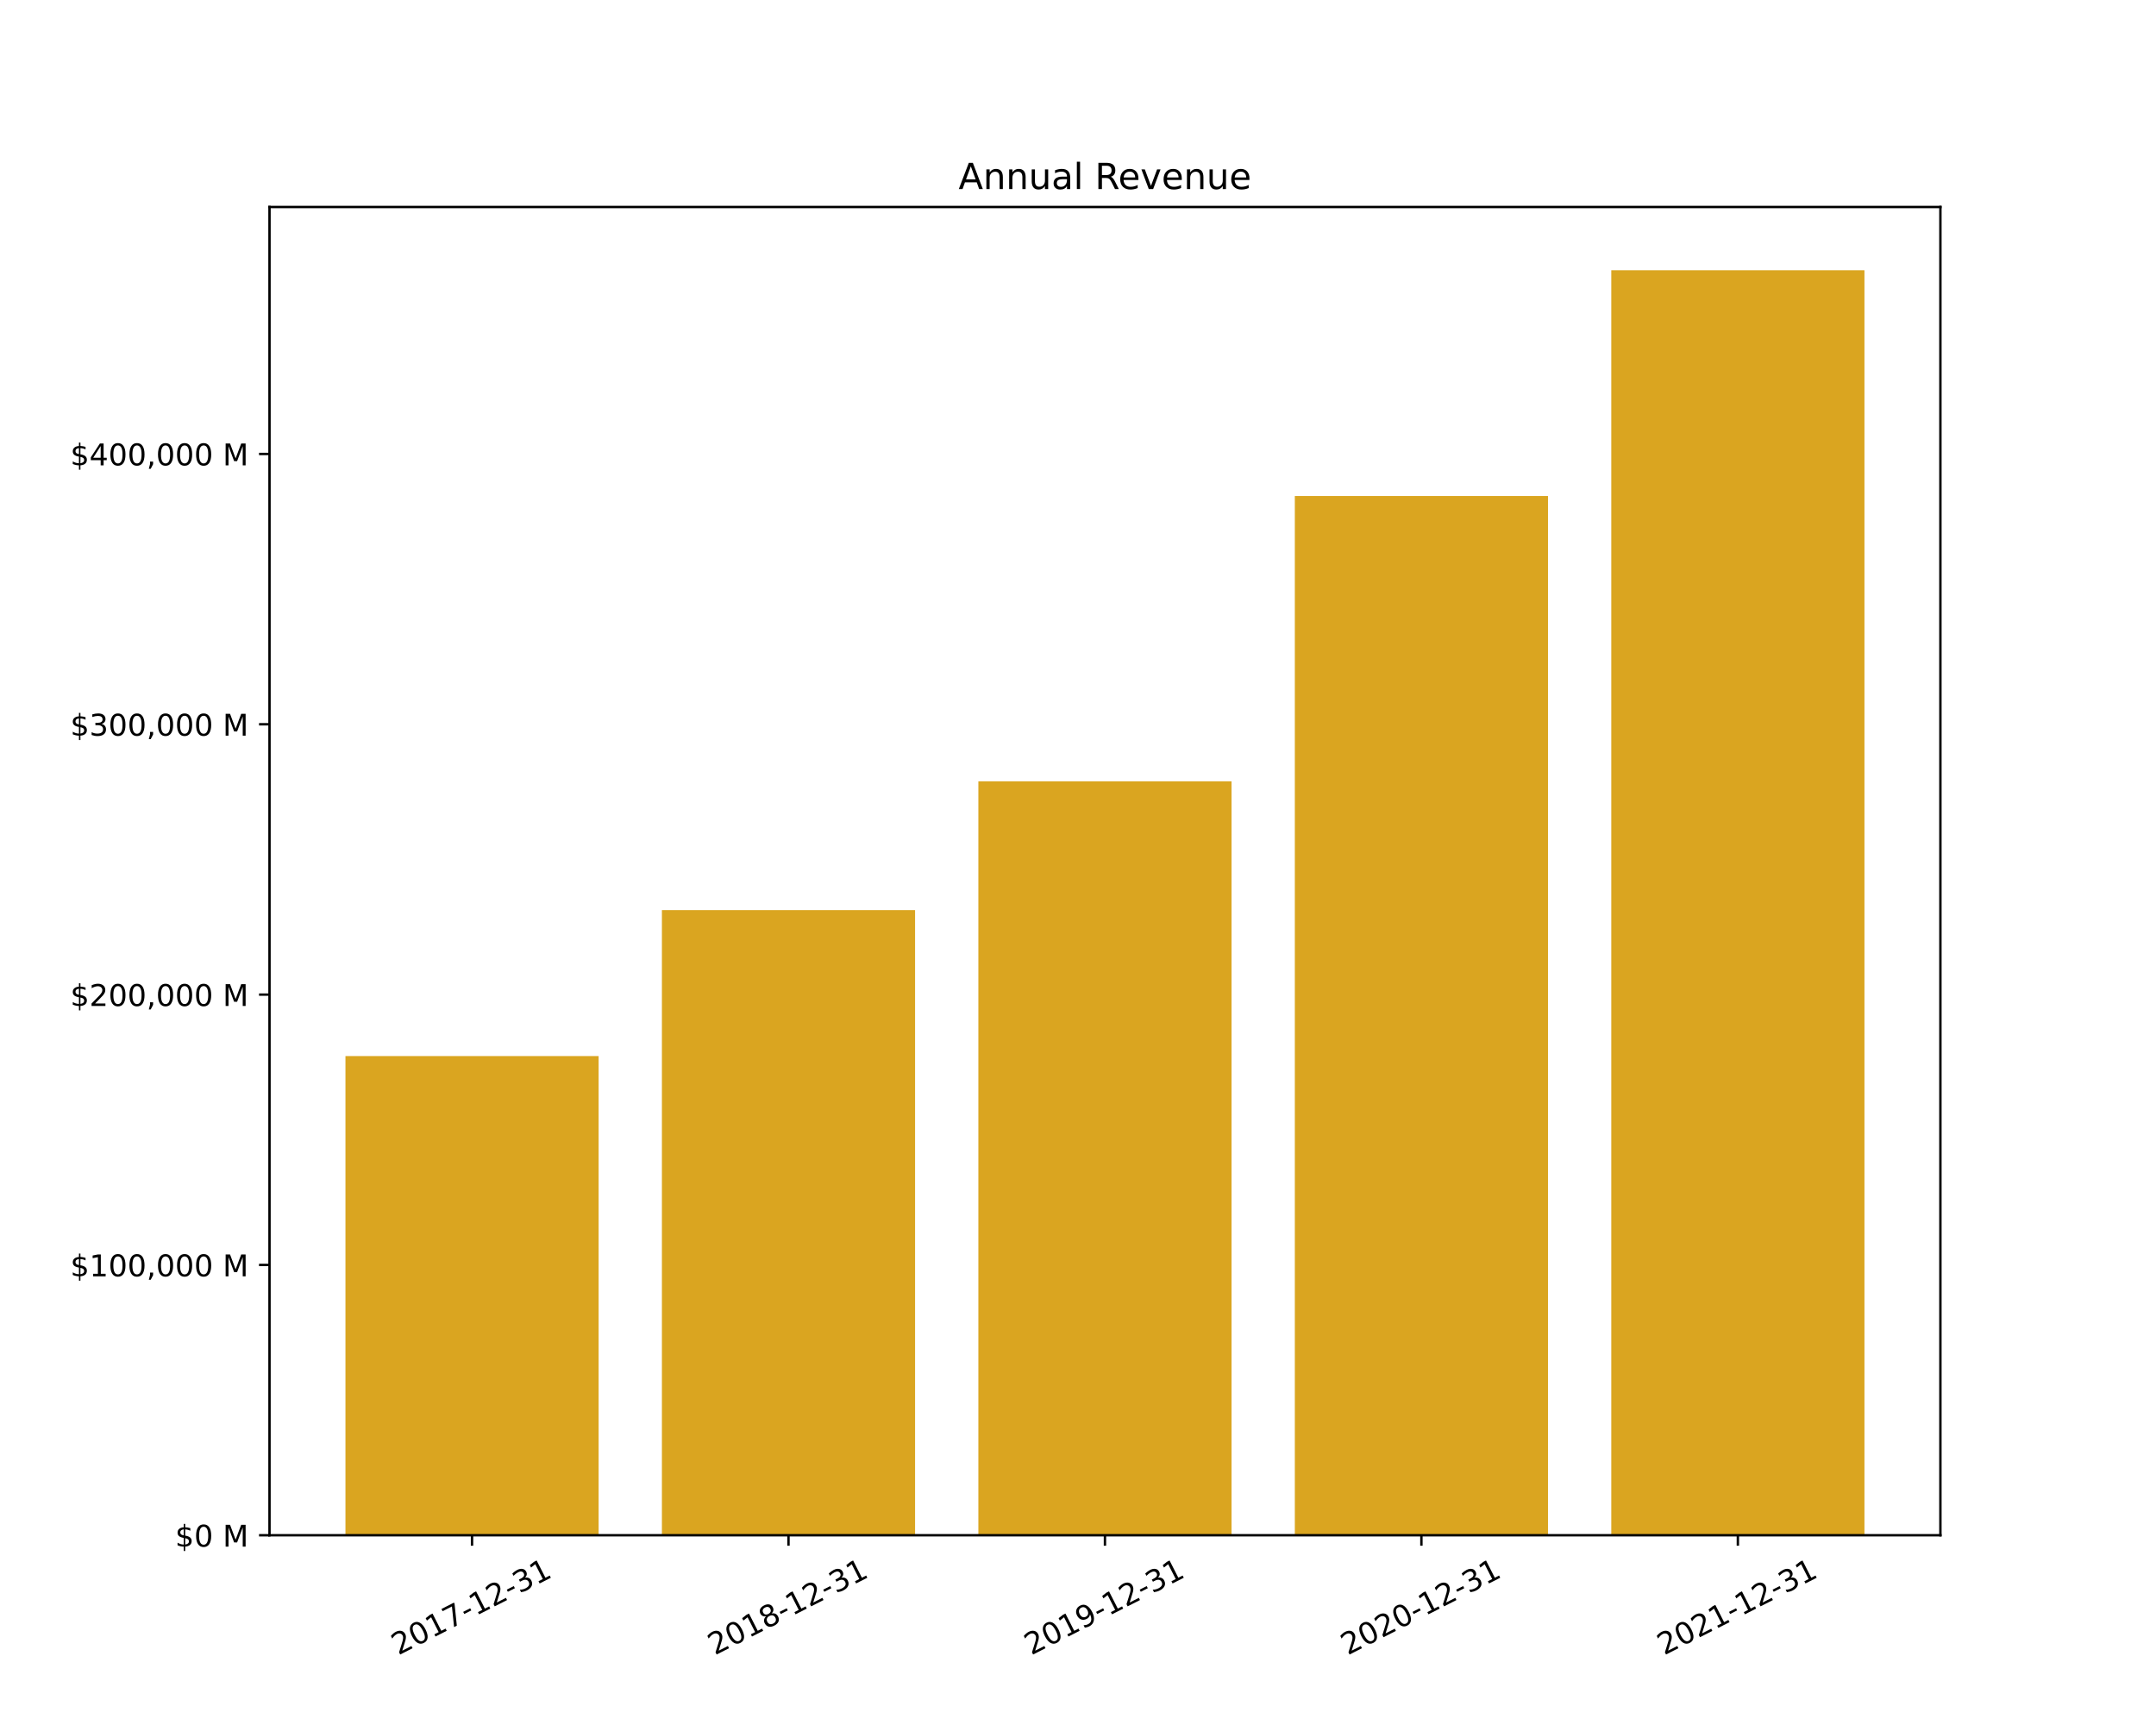
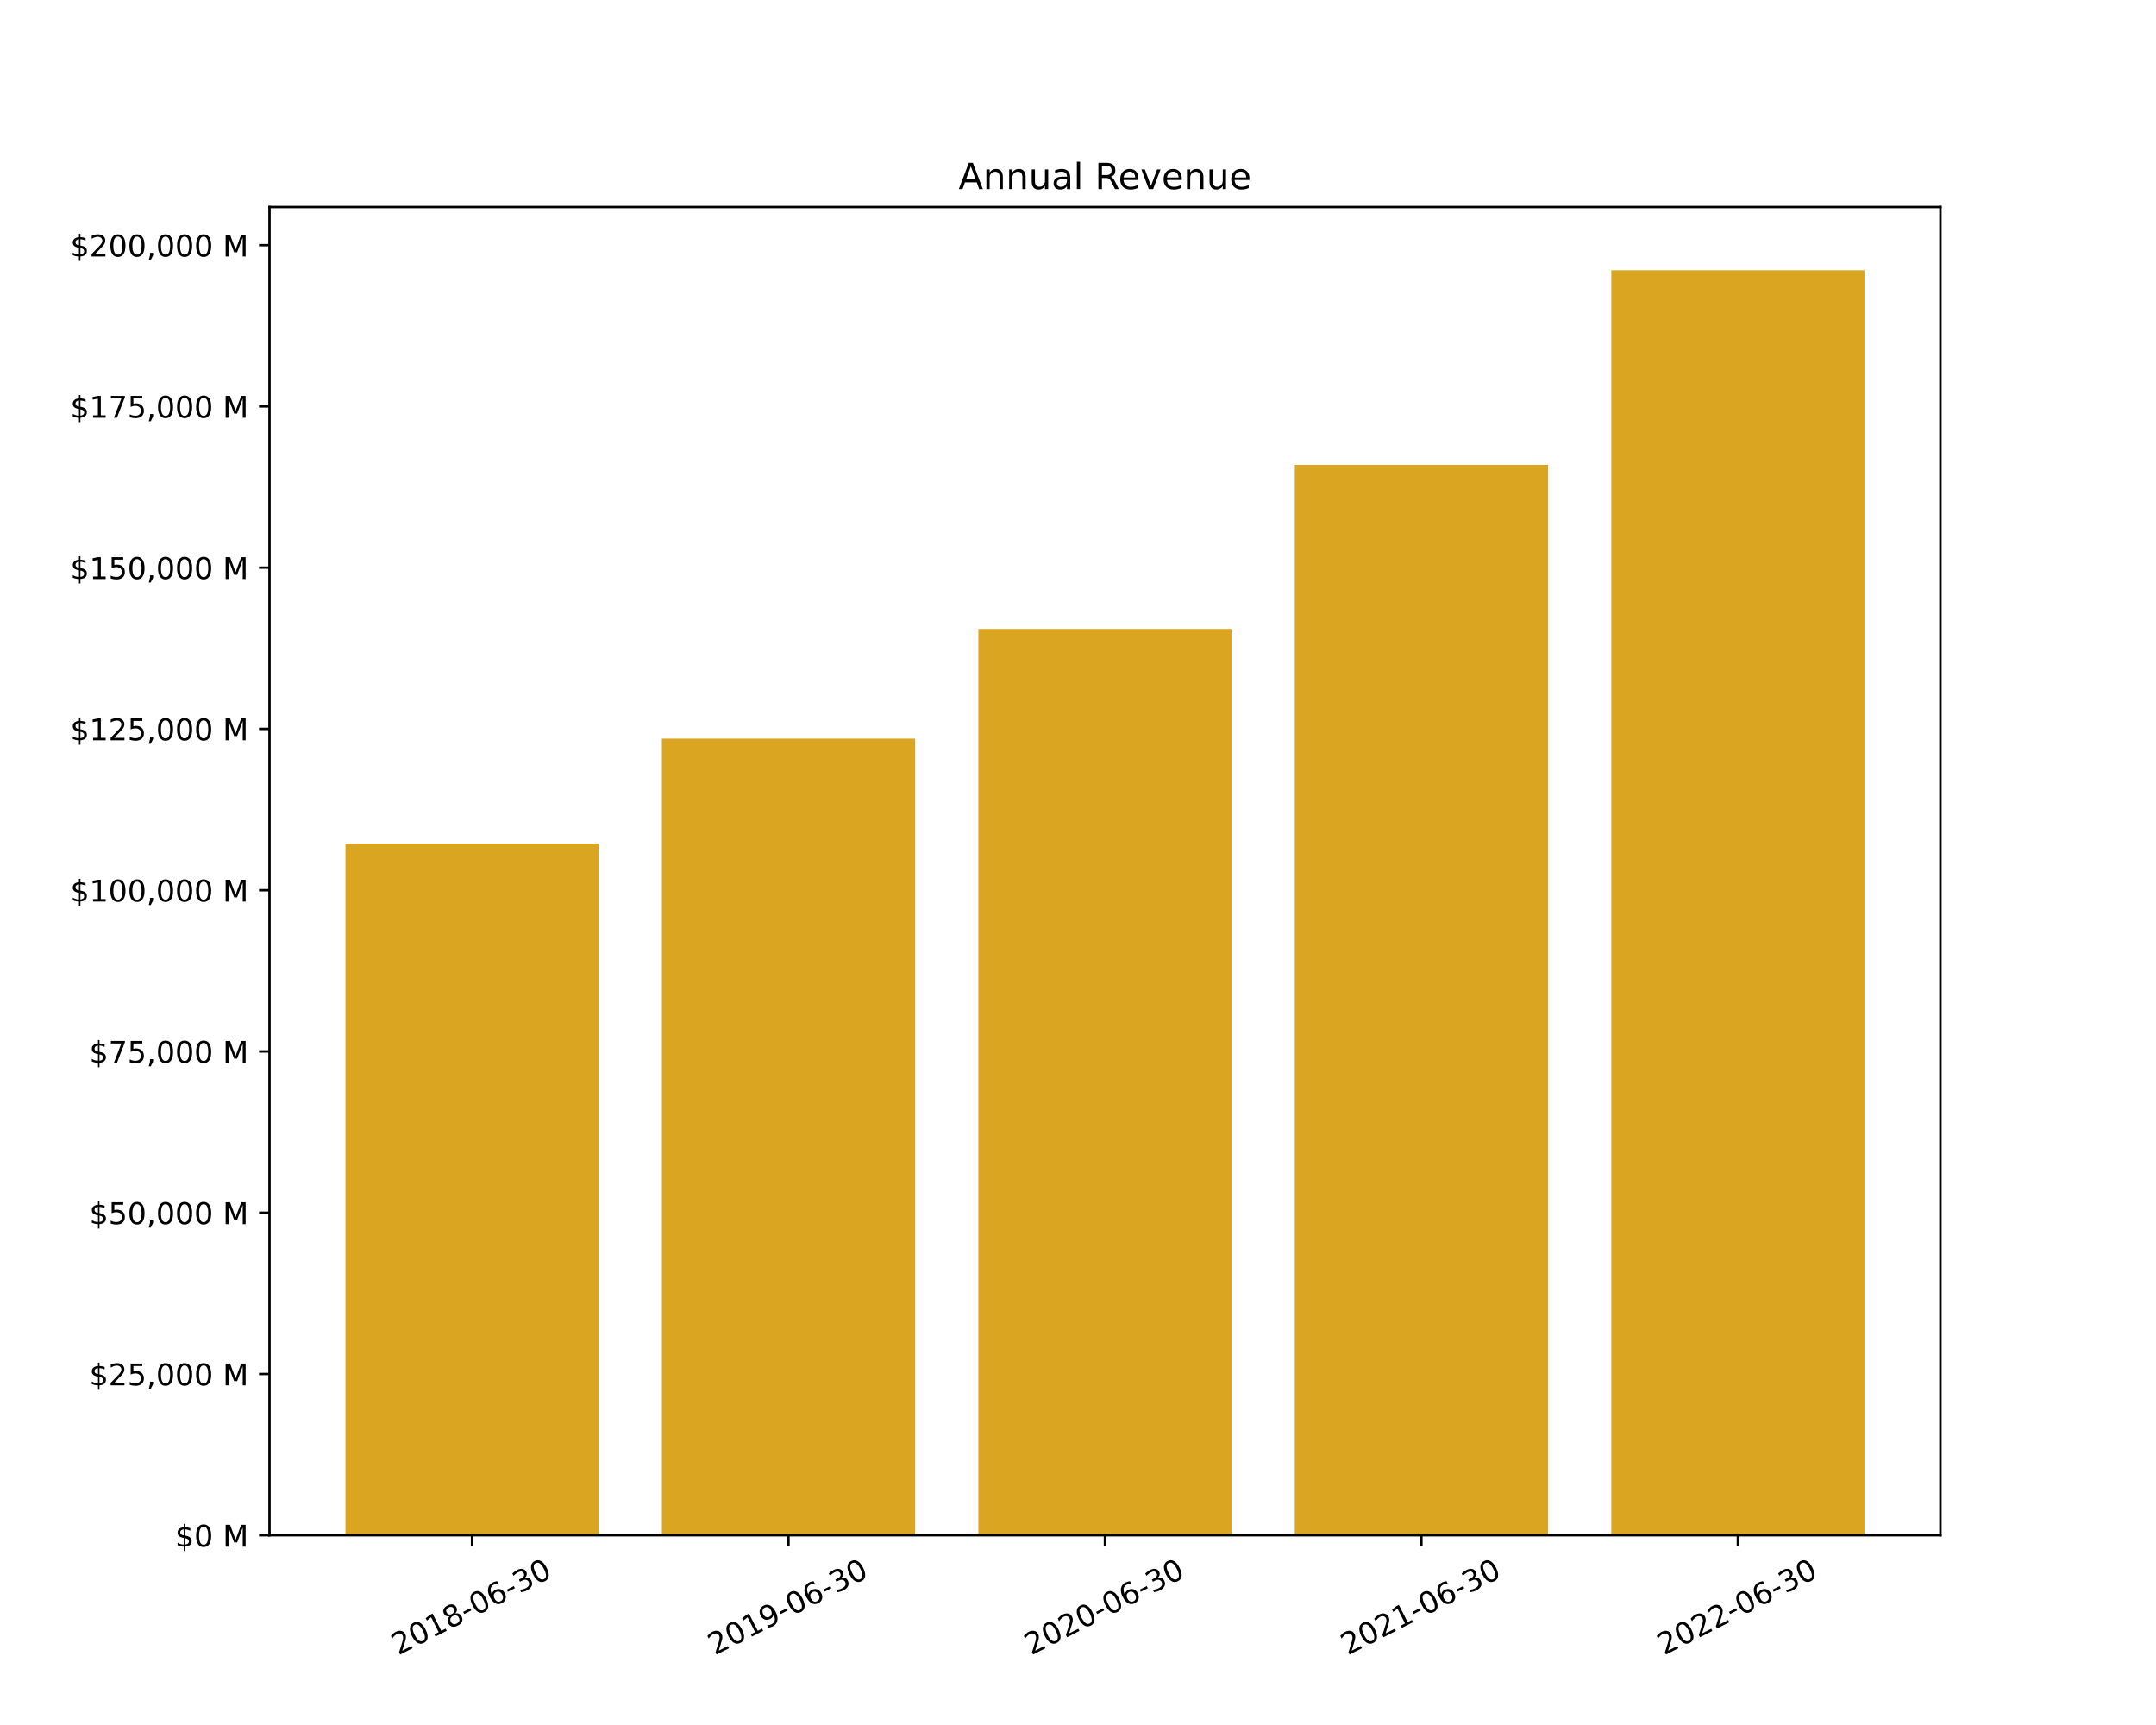
<svg xmlns="http://www.w3.org/2000/svg" xmlns:xlink="http://www.w3.org/1999/xlink" width="720pt" height="576pt" viewBox="0 0 720 576" version="1.1">
  <defs>
    <style type="text/css">*{stroke-linejoin: round; stroke-linecap: butt}</style>
  </defs>
  <g id="figure_1">
    <g id="patch_1">
      <path d="M 0 576  L 720 576  L 720 0  L 0 0  z " style="fill: #ffffff" />
    </g>
    <g id="axes_1">
      <g id="patch_2">
        <path d="M 90 512.64  L 648 512.64  L 648 69.12  L 90 69.12  z " style="fill: #ffffff" />
      </g>
      <g id="patch_3">
-         <path d="M 622.636 512.64  L 538.091 512.64  L 538.091 90.24  L 622.636 90.24  z " clip-path="url(#p69af74b6c4)" style="fill: #daa520" />
+         <path d="M 622.636 512.64  L 538.091 512.64  L 538.091 90.24  L 622.636 90.24  z " clip-path="url(#p10c95006fa)" style="fill: #daa520" />
      </g>
      <g id="patch_4">
-         <path d="M 516.955 512.64  L 432.409 512.64  L 432.409 165.616  L 516.955 165.616  z " clip-path="url(#p69af74b6c4)" style="fill: #daa520" />
+         <path d="M 516.955 512.64  L 432.409 512.64  L 432.409 155.23  L 516.955 155.23  z " clip-path="url(#p10c95006fa)" style="fill: #daa520" />
      </g>
      <g id="patch_5">
-         <path d="M 411.273 512.64  L 326.727 512.64  L 326.727 260.89  L 411.273 260.89  z " clip-path="url(#p69af74b6c4)" style="fill: #daa520" />
+         <path d="M 411.273 512.64  L 326.727 512.64  L 326.727 210.01  L 411.273 210.01  z " clip-path="url(#p10c95006fa)" style="fill: #daa520" />
      </g>
      <g id="patch_6">
-         <path d="M 305.591 512.64  L 221.045 512.64  L 221.045 303.891  L 305.591 303.891  z " clip-path="url(#p69af74b6c4)" style="fill: #daa520" />
+         <path d="M 305.591 512.64  L 221.045 512.64  L 221.045 246.644  L 305.591 246.644  z " clip-path="url(#p10c95006fa)" style="fill: #daa520" />
      </g>
      <g id="patch_7">
-         <path d="M 199.909 512.64  L 115.364 512.64  L 115.364 352.633  L 199.909 352.633  z " clip-path="url(#p69af74b6c4)" style="fill: #daa520" />
+         <path d="M 199.909 512.64  L 115.364 512.64  L 115.364 281.694  L 199.909 281.694  z " clip-path="url(#p10c95006fa)" style="fill: #daa520" />
      </g>
      <g id="matplotlib.axis_1">
        <g id="xtick_1">
          <g id="line2d_1">
            <defs>
-               <path id="m6a0e4ccddc" d="M 0 0  L 0 3.5  " style="stroke: #000000; stroke-width: 0.8" />
+               <path id="m7edfe5e9af" d="M 0 0  L 0 3.5  " style="stroke: #000000; stroke-width: 0.8" />
            </defs>
            <g>
-               <use xlink:href="#m6a0e4ccddc" x="580.364" y="512.64" style="stroke: #000000; stroke-width: 0.8" />
+               <use xlink:href="#m7edfe5e9af" x="580.364" y="512.64" style="stroke: #000000; stroke-width: 0.8" />
            </g>
          </g>
          <g id="text_1">
            <g transform="translate(555.7257 552.7942) rotate(-27) scale(0.1 -0.1)">
              <defs>
                <path id="DejaVuSans-32" d="M 1228 531  L 3431 531  L 3431 0  L 469 0  L 469 531  Q 828 903 1448 1529  Q 2069 2156 2228 2338  Q 2531 2678 2651 2914  Q 2772 3150 2772 3378  Q 2772 3750 2511 3984  Q 2250 4219 1831 4219  Q 1534 4219 1204 4116  Q 875 4013 500 3803  L 500 4441  Q 881 4594 1212 4672  Q 1544 4750 1819 4750  Q 2544 4750 2975 4387  Q 3406 4025 3406 3419  Q 3406 3131 3298 2873  Q 3191 2616 2906 2266  Q 2828 2175 2409 1742  Q 1991 1309 1228 531  z " transform="scale(0.015625)" />
                <path id="DejaVuSans-30" d="M 2034 4250  Q 1547 4250 1301 3770  Q 1056 3291 1056 2328  Q 1056 1369 1301 889  Q 1547 409 2034 409  Q 2525 409 2770 889  Q 3016 1369 3016 2328  Q 3016 3291 2770 3770  Q 2525 4250 2034 4250  z M 2034 4750  Q 2819 4750 3233 4129  Q 3647 3509 3647 2328  Q 3647 1150 3233 529  Q 2819 -91 2034 -91  Q 1250 -91 836 529  Q 422 1150 422 2328  Q 422 3509 836 4129  Q 1250 4750 2034 4750  z " transform="scale(0.015625)" />
+                 <path id="DejaVuSans-2d" d="M 313 2009  L 1997 2009  L 1997 1497  L 313 1497  L 313 2009  z " transform="scale(0.015625)" />
+                 <path id="DejaVuSans-36" d="M 2113 2584  Q 1688 2584 1439 2293  Q 1191 2003 1191 1497  Q 1191 994 1439 701  Q 1688 409 2113 409  Q 2538 409 2786 701  Q 3034 994 3034 1497  Q 3034 2003 2786 2293  Q 2538 2584 2113 2584  z M 3366 4563  L 3366 3988  Q 3128 4100 2886 4159  Q 2644 4219 2406 4219  Q 1781 4219 1451 3797  Q 1122 3375 1075 2522  Q 1259 2794 1537 2939  Q 1816 3084 2150 3084  Q 2853 3084 3261 2657  Q 3669 2231 3669 1497  Q 3669 778 3244 343  Q 2819 -91 2113 -91  Q 1303 -91 875 529  Q 447 1150 447 2328  Q 447 3434 972 4092  Q 1497 4750 2381 4750  Q 2619 4750 2861 4703  Q 3103 4656 3366 4563  z " transform="scale(0.015625)" />
+                 <path id="DejaVuSans-33" d="M 2597 2516  Q 3050 2419 3304 2112  Q 3559 1806 3559 1356  Q 3559 666 3084 287  Q 2609 -91 1734 -91  Q 1441 -91 1130 -33  Q 819 25 488 141  L 488 750  Q 750 597 1062 519  Q 1375 441 1716 441  Q 2309 441 2620 675  Q 2931 909 2931 1356  Q 2931 1769 2642 2001  Q 2353 2234 1838 2234  L 1294 2234  L 1294 2753  L 1863 2753  Q 2328 2753 2575 2939  Q 2822 3125 2822 3475  Q 2822 3834 2567 4026  Q 2313 4219 1838 4219  Q 1578 4219 1281 4162  Q 984 4106 628 3988  L 628 4550  Q 988 4650 1302 4700  Q 1616 4750 1894 4750  Q 2613 4750 3031 4423  Q 3450 4097 3450 3541  Q 3450 3153 3228 2886  Q 3006 2619 2597 2516  z " transform="scale(0.015625)" />
+               </defs>
+               <use xlink:href="#DejaVuSans-32" />
+               <use xlink:href="#DejaVuSans-30" x="63.623" />
+               <use xlink:href="#DejaVuSans-32" x="127.246" />
+               <use xlink:href="#DejaVuSans-32" x="190.869" />
+               <use xlink:href="#DejaVuSans-2d" x="254.492" />
+               <use xlink:href="#DejaVuSans-30" x="290.576" />
+               <use xlink:href="#DejaVuSans-36" x="354.199" />
+               <use xlink:href="#DejaVuSans-2d" x="417.822" />
+               <use xlink:href="#DejaVuSans-33" x="453.906" />
+               <use xlink:href="#DejaVuSans-30" x="517.529" />
+             </g>
+           </g>
+         </g>
+         <g id="xtick_2">
+           <g id="line2d_2">
+             <g>
+               <use xlink:href="#m7edfe5e9af" x="474.682" y="512.64" style="stroke: #000000; stroke-width: 0.8" />
+             </g>
+           </g>
+           <g id="text_2">
+             <g transform="translate(450.0438 552.7942) rotate(-27) scale(0.1 -0.1)">
+               <defs>
                <path id="DejaVuSans-31" d="M 794 531  L 1825 531  L 1825 4091  L 703 3866  L 703 4441  L 1819 4666  L 2450 4666  L 2450 531  L 3481 531  L 3481 0  L 794 0  L 794 531  z " transform="scale(0.015625)" />
-                 <path id="DejaVuSans-2d" d="M 313 2009  L 1997 2009  L 1997 1497  L 313 1497  L 313 2009  z " transform="scale(0.015625)" />
-                 <path id="DejaVuSans-33" d="M 2597 2516  Q 3050 2419 3304 2112  Q 3559 1806 3559 1356  Q 3559 666 3084 287  Q 2609 -91 1734 -91  Q 1441 -91 1130 -33  Q 819 25 488 141  L 488 750  Q 750 597 1062 519  Q 1375 441 1716 441  Q 2309 441 2620 675  Q 2931 909 2931 1356  Q 2931 1769 2642 2001  Q 2353 2234 1838 2234  L 1294 2234  L 1294 2753  L 1863 2753  Q 2328 2753 2575 2939  Q 2822 3125 2822 3475  Q 2822 3834 2567 4026  Q 2313 4219 1838 4219  Q 1578 4219 1281 4162  Q 984 4106 628 3988  L 628 4550  Q 988 4650 1302 4700  Q 1616 4750 1894 4750  Q 2613 4750 3031 4423  Q 3450 4097 3450 3541  Q 3450 3153 3228 2886  Q 3006 2619 2597 2516  z " transform="scale(0.015625)" />
              </defs>
              <use xlink:href="#DejaVuSans-32" />
              <use xlink:href="#DejaVuSans-30" x="63.623" />
              <use xlink:href="#DejaVuSans-32" x="127.246" />
              <use xlink:href="#DejaVuSans-31" x="190.869" />
              <use xlink:href="#DejaVuSans-2d" x="254.492" />
-               <use xlink:href="#DejaVuSans-31" x="290.576" />
-               <use xlink:href="#DejaVuSans-32" x="354.199" />
-               <use xlink:href="#DejaVuSans-2d" x="417.822" />
-               <use xlink:href="#DejaVuSans-33" x="453.906" />
-               <use xlink:href="#DejaVuSans-31" x="517.529" />
-             </g>
-           </g>
-         </g>
-         <g id="xtick_2">
-           <g id="line2d_2">
-             <g>
-               <use xlink:href="#m6a0e4ccddc" x="474.682" y="512.64" style="stroke: #000000; stroke-width: 0.8" />
-             </g>
-           </g>
-           <g id="text_2">
-             <g transform="translate(450.0438 552.7942) rotate(-27) scale(0.1 -0.1)">
+               <use xlink:href="#DejaVuSans-30" x="290.576" />
+               <use xlink:href="#DejaVuSans-36" x="354.199" />
+               <use xlink:href="#DejaVuSans-2d" x="417.822" />
+               <use xlink:href="#DejaVuSans-33" x="453.906" />
+               <use xlink:href="#DejaVuSans-30" x="517.529" />
+             </g>
+           </g>
+         </g>
+         <g id="xtick_3">
+           <g id="line2d_3">
+             <g>
+               <use xlink:href="#m7edfe5e9af" x="369" y="512.64" style="stroke: #000000; stroke-width: 0.8" />
+             </g>
+           </g>
+           <g id="text_3">
+             <g transform="translate(344.362 552.7942) rotate(-27) scale(0.1 -0.1)">
              <use xlink:href="#DejaVuSans-32" />
              <use xlink:href="#DejaVuSans-30" x="63.623" />
              <use xlink:href="#DejaVuSans-32" x="127.246" />
              <use xlink:href="#DejaVuSans-30" x="190.869" />
              <use xlink:href="#DejaVuSans-2d" x="254.492" />
-               <use xlink:href="#DejaVuSans-31" x="290.576" />
-               <use xlink:href="#DejaVuSans-32" x="354.199" />
-               <use xlink:href="#DejaVuSans-2d" x="417.822" />
-               <use xlink:href="#DejaVuSans-33" x="453.906" />
-               <use xlink:href="#DejaVuSans-31" x="517.529" />
-             </g>
-           </g>
-         </g>
-         <g id="xtick_3">
-           <g id="line2d_3">
-             <g>
-               <use xlink:href="#m6a0e4ccddc" x="369" y="512.64" style="stroke: #000000; stroke-width: 0.8" />
-             </g>
-           </g>
-           <g id="text_3">
-             <g transform="translate(344.362 552.7942) rotate(-27) scale(0.1 -0.1)">
+               <use xlink:href="#DejaVuSans-30" x="290.576" />
+               <use xlink:href="#DejaVuSans-36" x="354.199" />
+               <use xlink:href="#DejaVuSans-2d" x="417.822" />
+               <use xlink:href="#DejaVuSans-33" x="453.906" />
+               <use xlink:href="#DejaVuSans-30" x="517.529" />
+             </g>
+           </g>
+         </g>
+         <g id="xtick_4">
+           <g id="line2d_4">
+             <g>
+               <use xlink:href="#m7edfe5e9af" x="263.318" y="512.64" style="stroke: #000000; stroke-width: 0.8" />
+             </g>
+           </g>
+           <g id="text_4">
+             <g transform="translate(238.6802 552.7942) rotate(-27) scale(0.1 -0.1)">
              <defs>
                <path id="DejaVuSans-39" d="M 703 97  L 703 672  Q 941 559 1184 500  Q 1428 441 1663 441  Q 2288 441 2617 861  Q 2947 1281 2994 2138  Q 2813 1869 2534 1725  Q 2256 1581 1919 1581  Q 1219 1581 811 2004  Q 403 2428 403 3163  Q 403 3881 828 4315  Q 1253 4750 1959 4750  Q 2769 4750 3195 4129  Q 3622 3509 3622 2328  Q 3622 1225 3098 567  Q 2575 -91 1691 -91  Q 1453 -91 1209 -44  Q 966 3 703 97  z M 1959 2075  Q 2384 2075 2632 2365  Q 2881 2656 2881 3163  Q 2881 3666 2632 3958  Q 2384 4250 1959 4250  Q 1534 4250 1286 3958  Q 1038 3666 1038 3163  Q 1038 2656 1286 2365  Q 1534 2075 1959 2075  z " transform="scale(0.015625)" />
              </defs>
              <use xlink:href="#DejaVuSans-32" />
              <use xlink:href="#DejaVuSans-30" x="63.623" />
              <use xlink:href="#DejaVuSans-31" x="127.246" />
              <use xlink:href="#DejaVuSans-39" x="190.869" />
              <use xlink:href="#DejaVuSans-2d" x="254.492" />
-               <use xlink:href="#DejaVuSans-31" x="290.576" />
-               <use xlink:href="#DejaVuSans-32" x="354.199" />
-               <use xlink:href="#DejaVuSans-2d" x="417.822" />
-               <use xlink:href="#DejaVuSans-33" x="453.906" />
-               <use xlink:href="#DejaVuSans-31" x="517.529" />
-             </g>
-           </g>
-         </g>
-         <g id="xtick_4">
-           <g id="line2d_4">
-             <g>
-               <use xlink:href="#m6a0e4ccddc" x="263.318" y="512.64" style="stroke: #000000; stroke-width: 0.8" />
-             </g>
-           </g>
-           <g id="text_4">
-             <g transform="translate(238.6802 552.7942) rotate(-27) scale(0.1 -0.1)">
+               <use xlink:href="#DejaVuSans-30" x="290.576" />
+               <use xlink:href="#DejaVuSans-36" x="354.199" />
+               <use xlink:href="#DejaVuSans-2d" x="417.822" />
+               <use xlink:href="#DejaVuSans-33" x="453.906" />
+               <use xlink:href="#DejaVuSans-30" x="517.529" />
+             </g>
+           </g>
+         </g>
+         <g id="xtick_5">
+           <g id="line2d_5">
+             <g>
+               <use xlink:href="#m7edfe5e9af" x="157.636" y="512.64" style="stroke: #000000; stroke-width: 0.8" />
+             </g>
+           </g>
+           <g id="text_5">
+             <g transform="translate(132.9984 552.7942) rotate(-27) scale(0.1 -0.1)">
              <defs>
                <path id="DejaVuSans-38" d="M 2034 2216  Q 1584 2216 1326 1975  Q 1069 1734 1069 1313  Q 1069 891 1326 650  Q 1584 409 2034 409  Q 2484 409 2743 651  Q 3003 894 3003 1313  Q 3003 1734 2745 1975  Q 2488 2216 2034 2216  z M 1403 2484  Q 997 2584 770 2862  Q 544 3141 544 3541  Q 544 4100 942 4425  Q 1341 4750 2034 4750  Q 2731 4750 3128 4425  Q 3525 4100 3525 3541  Q 3525 3141 3298 2862  Q 3072 2584 2669 2484  Q 3125 2378 3379 2068  Q 3634 1759 3634 1313  Q 3634 634 3220 271  Q 2806 -91 2034 -91  Q 1263 -91 848 271  Q 434 634 434 1313  Q 434 1759 690 2068  Q 947 2378 1403 2484  z M 1172 3481  Q 1172 3119 1398 2916  Q 1625 2713 2034 2713  Q 2441 2713 2670 2916  Q 2900 3119 2900 3481  Q 2900 3844 2670 4047  Q 2441 4250 2034 4250  Q 1625 4250 1398 4047  Q 1172 3844 1172 3481  z " transform="scale(0.015625)" />
              </defs>
              <use xlink:href="#DejaVuSans-32" />
              <use xlink:href="#DejaVuSans-30" x="63.623" />
              <use xlink:href="#DejaVuSans-31" x="127.246" />
              <use xlink:href="#DejaVuSans-38" x="190.869" />
              <use xlink:href="#DejaVuSans-2d" x="254.492" />
-               <use xlink:href="#DejaVuSans-31" x="290.576" />
-               <use xlink:href="#DejaVuSans-32" x="354.199" />
-               <use xlink:href="#DejaVuSans-2d" x="417.822" />
-               <use xlink:href="#DejaVuSans-33" x="453.906" />
-               <use xlink:href="#DejaVuSans-31" x="517.529" />
-             </g>
-           </g>
-         </g>
-         <g id="xtick_5">
-           <g id="line2d_5">
-             <g>
-               <use xlink:href="#m6a0e4ccddc" x="157.636" y="512.64" style="stroke: #000000; stroke-width: 0.8" />
-             </g>
-           </g>
-           <g id="text_5">
-             <g transform="translate(132.9984 552.7942) rotate(-27) scale(0.1 -0.1)">
-               <defs>
-                 <path id="DejaVuSans-37" d="M 525 4666  L 3525 4666  L 3525 4397  L 1831 0  L 1172 0  L 2766 4134  L 525 4134  L 525 4666  z " transform="scale(0.015625)" />
-               </defs>
-               <use xlink:href="#DejaVuSans-32" />
-               <use xlink:href="#DejaVuSans-30" x="63.623" />
-               <use xlink:href="#DejaVuSans-31" x="127.246" />
-               <use xlink:href="#DejaVuSans-37" x="190.869" />
-               <use xlink:href="#DejaVuSans-2d" x="254.492" />
-               <use xlink:href="#DejaVuSans-31" x="290.576" />
-               <use xlink:href="#DejaVuSans-32" x="354.199" />
-               <use xlink:href="#DejaVuSans-2d" x="417.822" />
-               <use xlink:href="#DejaVuSans-33" x="453.906" />
-               <use xlink:href="#DejaVuSans-31" x="517.529" />
+               <use xlink:href="#DejaVuSans-30" x="290.576" />
+               <use xlink:href="#DejaVuSans-36" x="354.199" />
+               <use xlink:href="#DejaVuSans-2d" x="417.822" />
+               <use xlink:href="#DejaVuSans-33" x="453.906" />
+               <use xlink:href="#DejaVuSans-30" x="517.529" />
            </g>
          </g>
        </g>
      </g>
      <g id="matplotlib.axis_2">
        <g id="ytick_1">
          <g id="line2d_6">
            <defs>
-               <path id="m75c9c83edb" d="M 0 0  L -3.5 0  " style="stroke: #000000; stroke-width: 0.8" />
+               <path id="m08d212625a" d="M 0 0  L -3.5 0  " style="stroke: #000000; stroke-width: 0.8" />
            </defs>
            <g>
-               <use xlink:href="#m75c9c83edb" x="90" y="512.64" style="stroke: #000000; stroke-width: 0.8" />
+               <use xlink:href="#m08d212625a" x="90" y="512.64" style="stroke: #000000; stroke-width: 0.8" />
            </g>
          </g>
          <g id="text_6">
            <g transform="translate(58.46875 516.4392) scale(0.1 -0.1)">
              <defs>
                <path id="DejaVuSans-24" d="M 2163 -941  L 1850 -941  L 1847 0  Q 1519 6 1191 76  Q 863 147 531 288  L 531 850  Q 850 650 1176 548  Q 1503 447 1850 444  L 1850 1869  Q 1159 1981 845 2250  Q 531 2519 531 2988  Q 531 3497 872 3790  Q 1213 4084 1850 4128  L 1850 4863  L 2163 4863  L 2163 4138  Q 2453 4125 2725 4076  Q 2997 4028 3256 3944  L 3256 3397  Q 2997 3528 2723 3600  Q 2450 3672 2163 3684  L 2163 2350  Q 2872 2241 3206 1959  Q 3541 1678 3541 1191  Q 3541 663 3186 358  Q 2831 53 2163 6  L 2163 -941  z M 1850 2406  L 1850 3688  Q 1488 3647 1297 3481  Q 1106 3316 1106 3041  Q 1106 2772 1282 2622  Q 1459 2472 1850 2406  z M 2163 1806  L 2163 453  Q 2559 506 2761 678  Q 2963 850 2963 1131  Q 2963 1406 2770 1568  Q 2578 1731 2163 1806  z " transform="scale(0.015625)" />
                <path id="DejaVuSans-20" transform="scale(0.015625)" />
                <path id="DejaVuSans-4d" d="M 628 4666  L 1569 4666  L 2759 1491  L 3956 4666  L 4897 4666  L 4897 0  L 4281 0  L 4281 4097  L 3078 897  L 2444 897  L 1241 4097  L 1241 0  L 628 0  L 628 4666  z " transform="scale(0.015625)" />
              </defs>
              <use xlink:href="#DejaVuSans-24" />
              <use xlink:href="#DejaVuSans-30" x="63.623" />
              <use xlink:href="#DejaVuSans-20" x="127.246" />
              <use xlink:href="#DejaVuSans-4d" x="159.033" />
            </g>
          </g>
        </g>
        <g id="ytick_2">
          <g id="line2d_7">
            <g>
-               <use xlink:href="#m75c9c83edb" x="90" y="422.375" style="stroke: #000000; stroke-width: 0.8" />
+               <use xlink:href="#m08d212625a" x="90" y="458.792" style="stroke: #000000; stroke-width: 0.8" />
            </g>
          </g>
          <g id="text_7">
-             <g transform="translate(23.47812 426.1747) scale(0.1 -0.1)">
-               <defs>
+             <g transform="translate(29.84062 462.5916) scale(0.1 -0.1)">
+               <defs>
+                 <path id="DejaVuSans-35" d="M 691 4666  L 3169 4666  L 3169 4134  L 1269 4134  L 1269 2991  Q 1406 3038 1543 3061  Q 1681 3084 1819 3084  Q 2600 3084 3056 2656  Q 3513 2228 3513 1497  Q 3513 744 3044 326  Q 2575 -91 1722 -91  Q 1428 -91 1123 -41  Q 819 9 494 109  L 494 744  Q 775 591 1075 516  Q 1375 441 1709 441  Q 2250 441 2565 725  Q 2881 1009 2881 1497  Q 2881 1984 2565 2268  Q 2250 2553 1709 2553  Q 1456 2553 1204 2497  Q 953 2441 691 2322  L 691 4666  z " transform="scale(0.015625)" />
                <path id="DejaVuSans-2c" d="M 750 794  L 1409 794  L 1409 256  L 897 -744  L 494 -744  L 750 256  L 750 794  z " transform="scale(0.015625)" />
              </defs>
+               <use xlink:href="#DejaVuSans-24" />
+               <use xlink:href="#DejaVuSans-32" x="63.623" />
+               <use xlink:href="#DejaVuSans-35" x="127.246" />
+               <use xlink:href="#DejaVuSans-2c" x="190.869" />
+               <use xlink:href="#DejaVuSans-30" x="222.656" />
+               <use xlink:href="#DejaVuSans-30" x="286.279" />
+               <use xlink:href="#DejaVuSans-30" x="349.902" />
+               <use xlink:href="#DejaVuSans-20" x="413.525" />
+               <use xlink:href="#DejaVuSans-4d" x="445.312" />
+             </g>
+           </g>
+         </g>
+         <g id="ytick_3">
+           <g id="line2d_8">
+             <g>
+               <use xlink:href="#m08d212625a" x="90" y="404.945" style="stroke: #000000; stroke-width: 0.8" />
+             </g>
+           </g>
+           <g id="text_8">
+             <g transform="translate(29.84062 408.744) scale(0.1 -0.1)">
+               <use xlink:href="#DejaVuSans-24" />
+               <use xlink:href="#DejaVuSans-35" x="63.623" />
+               <use xlink:href="#DejaVuSans-30" x="127.246" />
+               <use xlink:href="#DejaVuSans-2c" x="190.869" />
+               <use xlink:href="#DejaVuSans-30" x="222.656" />
+               <use xlink:href="#DejaVuSans-30" x="286.279" />
+               <use xlink:href="#DejaVuSans-30" x="349.902" />
+               <use xlink:href="#DejaVuSans-20" x="413.525" />
+               <use xlink:href="#DejaVuSans-4d" x="445.312" />
+             </g>
+           </g>
+         </g>
+         <g id="ytick_4">
+           <g id="line2d_9">
+             <g>
+               <use xlink:href="#m08d212625a" x="90" y="351.097" style="stroke: #000000; stroke-width: 0.8" />
+             </g>
+           </g>
+           <g id="text_9">
+             <g transform="translate(29.84062 354.8964) scale(0.1 -0.1)">
+               <defs>
+                 <path id="DejaVuSans-37" d="M 525 4666  L 3525 4666  L 3525 4397  L 1831 0  L 1172 0  L 2766 4134  L 525 4134  L 525 4666  z " transform="scale(0.015625)" />
+               </defs>
+               <use xlink:href="#DejaVuSans-24" />
+               <use xlink:href="#DejaVuSans-37" x="63.623" />
+               <use xlink:href="#DejaVuSans-35" x="127.246" />
+               <use xlink:href="#DejaVuSans-2c" x="190.869" />
+               <use xlink:href="#DejaVuSans-30" x="222.656" />
+               <use xlink:href="#DejaVuSans-30" x="286.279" />
+               <use xlink:href="#DejaVuSans-30" x="349.902" />
+               <use xlink:href="#DejaVuSans-20" x="413.525" />
+               <use xlink:href="#DejaVuSans-4d" x="445.312" />
+             </g>
+           </g>
+         </g>
+         <g id="ytick_5">
+           <g id="line2d_10">
+             <g>
+               <use xlink:href="#m08d212625a" x="90" y="297.25" style="stroke: #000000; stroke-width: 0.8" />
+             </g>
+           </g>
+           <g id="text_10">
+             <g transform="translate(23.47812 301.0488) scale(0.1 -0.1)">
              <use xlink:href="#DejaVuSans-24" />
              <use xlink:href="#DejaVuSans-31" x="63.623" />
              <use xlink:href="#DejaVuSans-30" x="127.246" />
              <use xlink:href="#DejaVuSans-30" x="190.869" />
              <use xlink:href="#DejaVuSans-2c" x="254.492" />
              <use xlink:href="#DejaVuSans-30" x="286.279" />
              <use xlink:href="#DejaVuSans-30" x="349.902" />
              <use xlink:href="#DejaVuSans-30" x="413.525" />
              <use xlink:href="#DejaVuSans-20" x="477.148" />
              <use xlink:href="#DejaVuSans-4d" x="508.936" />
            </g>
          </g>
        </g>
-         <g id="ytick_3">
-           <g id="line2d_8">
-             <g>
-               <use xlink:href="#m75c9c83edb" x="90" y="332.111" style="stroke: #000000; stroke-width: 0.8" />
-             </g>
-           </g>
-           <g id="text_8">
-             <g transform="translate(23.47812 335.9102) scale(0.1 -0.1)">
+         <g id="ytick_6">
+           <g id="line2d_11">
+             <g>
+               <use xlink:href="#m08d212625a" x="90" y="243.402" style="stroke: #000000; stroke-width: 0.8" />
+             </g>
+           </g>
+           <g id="text_11">
+             <g transform="translate(23.47812 247.2012) scale(0.1 -0.1)">
+               <use xlink:href="#DejaVuSans-24" />
+               <use xlink:href="#DejaVuSans-31" x="63.623" />
+               <use xlink:href="#DejaVuSans-32" x="127.246" />
+               <use xlink:href="#DejaVuSans-35" x="190.869" />
+               <use xlink:href="#DejaVuSans-2c" x="254.492" />
+               <use xlink:href="#DejaVuSans-30" x="286.279" />
+               <use xlink:href="#DejaVuSans-30" x="349.902" />
+               <use xlink:href="#DejaVuSans-30" x="413.525" />
+               <use xlink:href="#DejaVuSans-20" x="477.148" />
+               <use xlink:href="#DejaVuSans-4d" x="508.936" />
+             </g>
+           </g>
+         </g>
+         <g id="ytick_7">
+           <g id="line2d_12">
+             <g>
+               <use xlink:href="#m08d212625a" x="90" y="189.554" style="stroke: #000000; stroke-width: 0.8" />
+             </g>
+           </g>
+           <g id="text_12">
+             <g transform="translate(23.47812 193.3536) scale(0.1 -0.1)">
+               <use xlink:href="#DejaVuSans-24" />
+               <use xlink:href="#DejaVuSans-31" x="63.623" />
+               <use xlink:href="#DejaVuSans-35" x="127.246" />
+               <use xlink:href="#DejaVuSans-30" x="190.869" />
+               <use xlink:href="#DejaVuSans-2c" x="254.492" />
+               <use xlink:href="#DejaVuSans-30" x="286.279" />
+               <use xlink:href="#DejaVuSans-30" x="349.902" />
+               <use xlink:href="#DejaVuSans-30" x="413.525" />
+               <use xlink:href="#DejaVuSans-20" x="477.148" />
+               <use xlink:href="#DejaVuSans-4d" x="508.936" />
+             </g>
+           </g>
+         </g>
+         <g id="ytick_8">
+           <g id="line2d_13">
+             <g>
+               <use xlink:href="#m08d212625a" x="90" y="135.707" style="stroke: #000000; stroke-width: 0.8" />
+             </g>
+           </g>
+           <g id="text_13">
+             <g transform="translate(23.47812 139.506) scale(0.1 -0.1)">
+               <use xlink:href="#DejaVuSans-24" />
+               <use xlink:href="#DejaVuSans-31" x="63.623" />
+               <use xlink:href="#DejaVuSans-37" x="127.246" />
+               <use xlink:href="#DejaVuSans-35" x="190.869" />
+               <use xlink:href="#DejaVuSans-2c" x="254.492" />
+               <use xlink:href="#DejaVuSans-30" x="286.279" />
+               <use xlink:href="#DejaVuSans-30" x="349.902" />
+               <use xlink:href="#DejaVuSans-30" x="413.525" />
+               <use xlink:href="#DejaVuSans-20" x="477.148" />
+               <use xlink:href="#DejaVuSans-4d" x="508.936" />
+             </g>
+           </g>
+         </g>
+         <g id="ytick_9">
+           <g id="line2d_14">
+             <g>
+               <use xlink:href="#m08d212625a" x="90" y="81.859" style="stroke: #000000; stroke-width: 0.8" />
+             </g>
+           </g>
+           <g id="text_14">
+             <g transform="translate(23.47812 85.65838) scale(0.1 -0.1)">
              <use xlink:href="#DejaVuSans-24" />
              <use xlink:href="#DejaVuSans-32" x="63.623" />
              <use xlink:href="#DejaVuSans-30" x="127.246" />
              <use xlink:href="#DejaVuSans-30" x="190.869" />
              <use xlink:href="#DejaVuSans-2c" x="254.492" />
              <use xlink:href="#DejaVuSans-30" x="286.279" />
              <use xlink:href="#DejaVuSans-30" x="349.902" />
              <use xlink:href="#DejaVuSans-30" x="413.525" />
              <use xlink:href="#DejaVuSans-20" x="477.148" />
              <use xlink:href="#DejaVuSans-4d" x="508.936" />
            </g>
          </g>
        </g>
-         <g id="ytick_4">
-           <g id="line2d_9">
-             <g>
-               <use xlink:href="#m75c9c83edb" x="90" y="241.846" style="stroke: #000000; stroke-width: 0.8" />
-             </g>
-           </g>
-           <g id="text_9">
-             <g transform="translate(23.47812 245.6457) scale(0.1 -0.1)">
-               <use xlink:href="#DejaVuSans-24" />
-               <use xlink:href="#DejaVuSans-33" x="63.623" />
-               <use xlink:href="#DejaVuSans-30" x="127.246" />
-               <use xlink:href="#DejaVuSans-30" x="190.869" />
-               <use xlink:href="#DejaVuSans-2c" x="254.492" />
-               <use xlink:href="#DejaVuSans-30" x="286.279" />
-               <use xlink:href="#DejaVuSans-30" x="349.902" />
-               <use xlink:href="#DejaVuSans-30" x="413.525" />
-               <use xlink:href="#DejaVuSans-20" x="477.148" />
-               <use xlink:href="#DejaVuSans-4d" x="508.936" />
-             </g>
-           </g>
-         </g>
-         <g id="ytick_5">
-           <g id="line2d_10">
-             <g>
-               <use xlink:href="#m75c9c83edb" x="90" y="151.582" style="stroke: #000000; stroke-width: 0.8" />
-             </g>
-           </g>
-           <g id="text_10">
-             <g transform="translate(23.47812 155.3812) scale(0.1 -0.1)">
-               <defs>
-                 <path id="DejaVuSans-34" d="M 2419 4116  L 825 1625  L 2419 1625  L 2419 4116  z M 2253 4666  L 3047 4666  L 3047 1625  L 3713 1625  L 3713 1100  L 3047 1100  L 3047 0  L 2419 0  L 2419 1100  L 313 1100  L 313 1709  L 2253 4666  z " transform="scale(0.015625)" />
-               </defs>
-               <use xlink:href="#DejaVuSans-24" />
-               <use xlink:href="#DejaVuSans-34" x="63.623" />
-               <use xlink:href="#DejaVuSans-30" x="127.246" />
-               <use xlink:href="#DejaVuSans-30" x="190.869" />
-               <use xlink:href="#DejaVuSans-2c" x="254.492" />
-               <use xlink:href="#DejaVuSans-30" x="286.279" />
-               <use xlink:href="#DejaVuSans-30" x="349.902" />
-               <use xlink:href="#DejaVuSans-30" x="413.525" />
-               <use xlink:href="#DejaVuSans-20" x="477.148" />
-               <use xlink:href="#DejaVuSans-4d" x="508.936" />
-             </g>
-           </g>
-         </g>
      </g>
      <g id="patch_8">
        <path d="M 90 512.64  L 90 69.12  " style="fill: none; stroke: #000000; stroke-width: 0.8; stroke-linejoin: miter; stroke-linecap: square" />
      </g>
      <g id="patch_9">
        <path d="M 648 512.64  L 648 69.12  " style="fill: none; stroke: #000000; stroke-width: 0.8; stroke-linejoin: miter; stroke-linecap: square" />
      </g>
      <g id="patch_10">
        <path d="M 90 512.64  L 648 512.64  " style="fill: none; stroke: #000000; stroke-width: 0.8; stroke-linejoin: miter; stroke-linecap: square" />
      </g>
      <g id="patch_11">
        <path d="M 90 69.12  L 648 69.12  " style="fill: none; stroke: #000000; stroke-width: 0.8; stroke-linejoin: miter; stroke-linecap: square" />
      </g>
-       <g id="text_11">
+       <g id="text_15">
        <g transform="translate(320.1066 63.12) scale(0.12 -0.12)">
          <defs>
            <path id="DejaVuSans-41" d="M 2188 4044  L 1331 1722  L 3047 1722  L 2188 4044  z M 1831 4666  L 2547 4666  L 4325 0  L 3669 0  L 3244 1197  L 1141 1197  L 716 0  L 50 0  L 1831 4666  z " transform="scale(0.015625)" />
            <path id="DejaVuSans-6e" d="M 3513 2113  L 3513 0  L 2938 0  L 2938 2094  Q 2938 2591 2744 2837  Q 2550 3084 2163 3084  Q 1697 3084 1428 2787  Q 1159 2491 1159 1978  L 1159 0  L 581 0  L 581 3500  L 1159 3500  L 1159 2956  Q 1366 3272 1645 3428  Q 1925 3584 2291 3584  Q 2894 3584 3203 3211  Q 3513 2838 3513 2113  z " transform="scale(0.015625)" />
            <path id="DejaVuSans-75" d="M 544 1381  L 544 3500  L 1119 3500  L 1119 1403  Q 1119 906 1312 657  Q 1506 409 1894 409  Q 2359 409 2629 706  Q 2900 1003 2900 1516  L 2900 3500  L 3475 3500  L 3475 0  L 2900 0  L 2900 538  Q 2691 219 2414 64  Q 2138 -91 1772 -91  Q 1169 -91 856 284  Q 544 659 544 1381  z M 1991 3584  L 1991 3584  z " transform="scale(0.015625)" />
            <path id="DejaVuSans-61" d="M 2194 1759  Q 1497 1759 1228 1600  Q 959 1441 959 1056  Q 959 750 1161 570  Q 1363 391 1709 391  Q 2188 391 2477 730  Q 2766 1069 2766 1631  L 2766 1759  L 2194 1759  z M 3341 1997  L 3341 0  L 2766 0  L 2766 531  Q 2569 213 2275 61  Q 1981 -91 1556 -91  Q 1019 -91 701 211  Q 384 513 384 1019  Q 384 1609 779 1909  Q 1175 2209 1959 2209  L 2766 2209  L 2766 2266  Q 2766 2663 2505 2880  Q 2244 3097 1772 3097  Q 1472 3097 1187 3025  Q 903 2953 641 2809  L 641 3341  Q 956 3463 1253 3523  Q 1550 3584 1831 3584  Q 2591 3584 2966 3190  Q 3341 2797 3341 1997  z " transform="scale(0.015625)" />
            <path id="DejaVuSans-6c" d="M 603 4863  L 1178 4863  L 1178 0  L 603 0  L 603 4863  z " transform="scale(0.015625)" />
            <path id="DejaVuSans-52" d="M 2841 2188  Q 3044 2119 3236 1894  Q 3428 1669 3622 1275  L 4263 0  L 3584 0  L 2988 1197  Q 2756 1666 2539 1819  Q 2322 1972 1947 1972  L 1259 1972  L 1259 0  L 628 0  L 628 4666  L 2053 4666  Q 2853 4666 3247 4331  Q 3641 3997 3641 3322  Q 3641 2881 3436 2590  Q 3231 2300 2841 2188  z M 1259 4147  L 1259 2491  L 2053 2491  Q 2509 2491 2742 2702  Q 2975 2913 2975 3322  Q 2975 3731 2742 3939  Q 2509 4147 2053 4147  L 1259 4147  z " transform="scale(0.015625)" />
            <path id="DejaVuSans-65" d="M 3597 1894  L 3597 1613  L 953 1613  Q 991 1019 1311 708  Q 1631 397 2203 397  Q 2534 397 2845 478  Q 3156 559 3463 722  L 3463 178  Q 3153 47 2828 -22  Q 2503 -91 2169 -91  Q 1331 -91 842 396  Q 353 884 353 1716  Q 353 2575 817 3079  Q 1281 3584 2069 3584  Q 2775 3584 3186 3129  Q 3597 2675 3597 1894  z M 3022 2063  Q 3016 2534 2758 2815  Q 2500 3097 2075 3097  Q 1594 3097 1305 2825  Q 1016 2553 972 2059  L 3022 2063  z " transform="scale(0.015625)" />
            <path id="DejaVuSans-76" d="M 191 3500  L 800 3500  L 1894 563  L 2988 3500  L 3597 3500  L 2284 0  L 1503 0  L 191 3500  z " transform="scale(0.015625)" />
          </defs>
          <use xlink:href="#DejaVuSans-41" />
          <use xlink:href="#DejaVuSans-6e" x="68.408" />
          <use xlink:href="#DejaVuSans-6e" x="131.787" />
          <use xlink:href="#DejaVuSans-75" x="195.166" />
          <use xlink:href="#DejaVuSans-61" x="258.545" />
          <use xlink:href="#DejaVuSans-6c" x="319.824" />
          <use xlink:href="#DejaVuSans-20" x="347.607" />
          <use xlink:href="#DejaVuSans-52" x="379.395" />
          <use xlink:href="#DejaVuSans-65" x="444.377" />
          <use xlink:href="#DejaVuSans-76" x="505.9" />
          <use xlink:href="#DejaVuSans-65" x="565.08" />
          <use xlink:href="#DejaVuSans-6e" x="626.604" />
          <use xlink:href="#DejaVuSans-75" x="689.982" />
          <use xlink:href="#DejaVuSans-65" x="753.361" />
        </g>
      </g>
    </g>
  </g>
  <defs>
-     <clipPath id="p69af74b6c4">
+     <clipPath id="p10c95006fa">
      <rect x="90" y="69.12" width="558" height="443.52" />
    </clipPath>
  </defs>
</svg>
